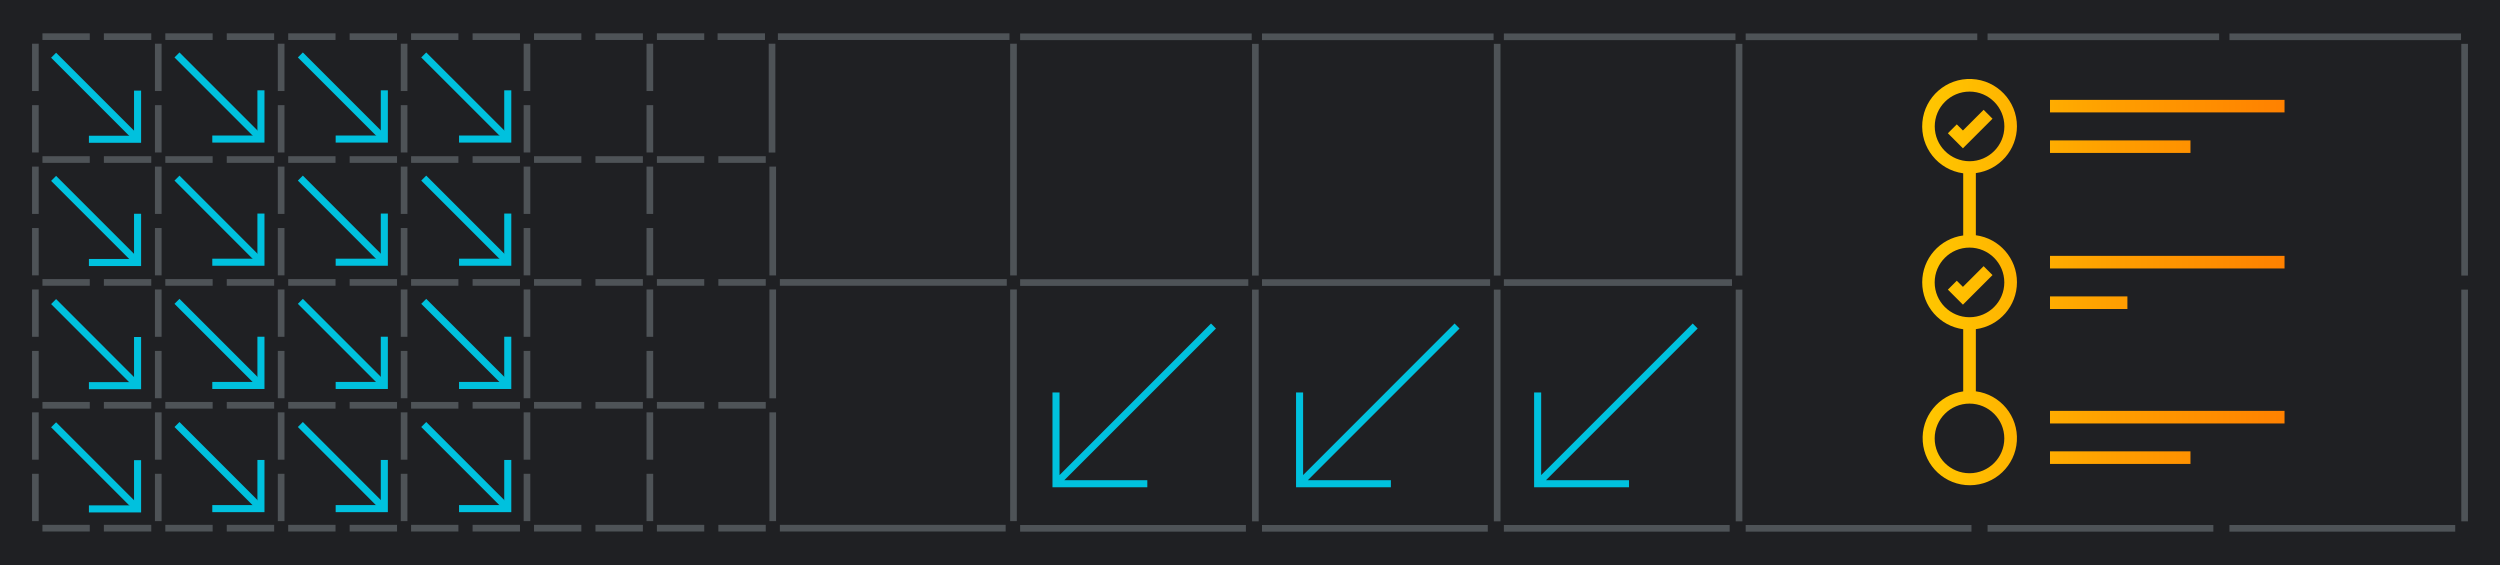
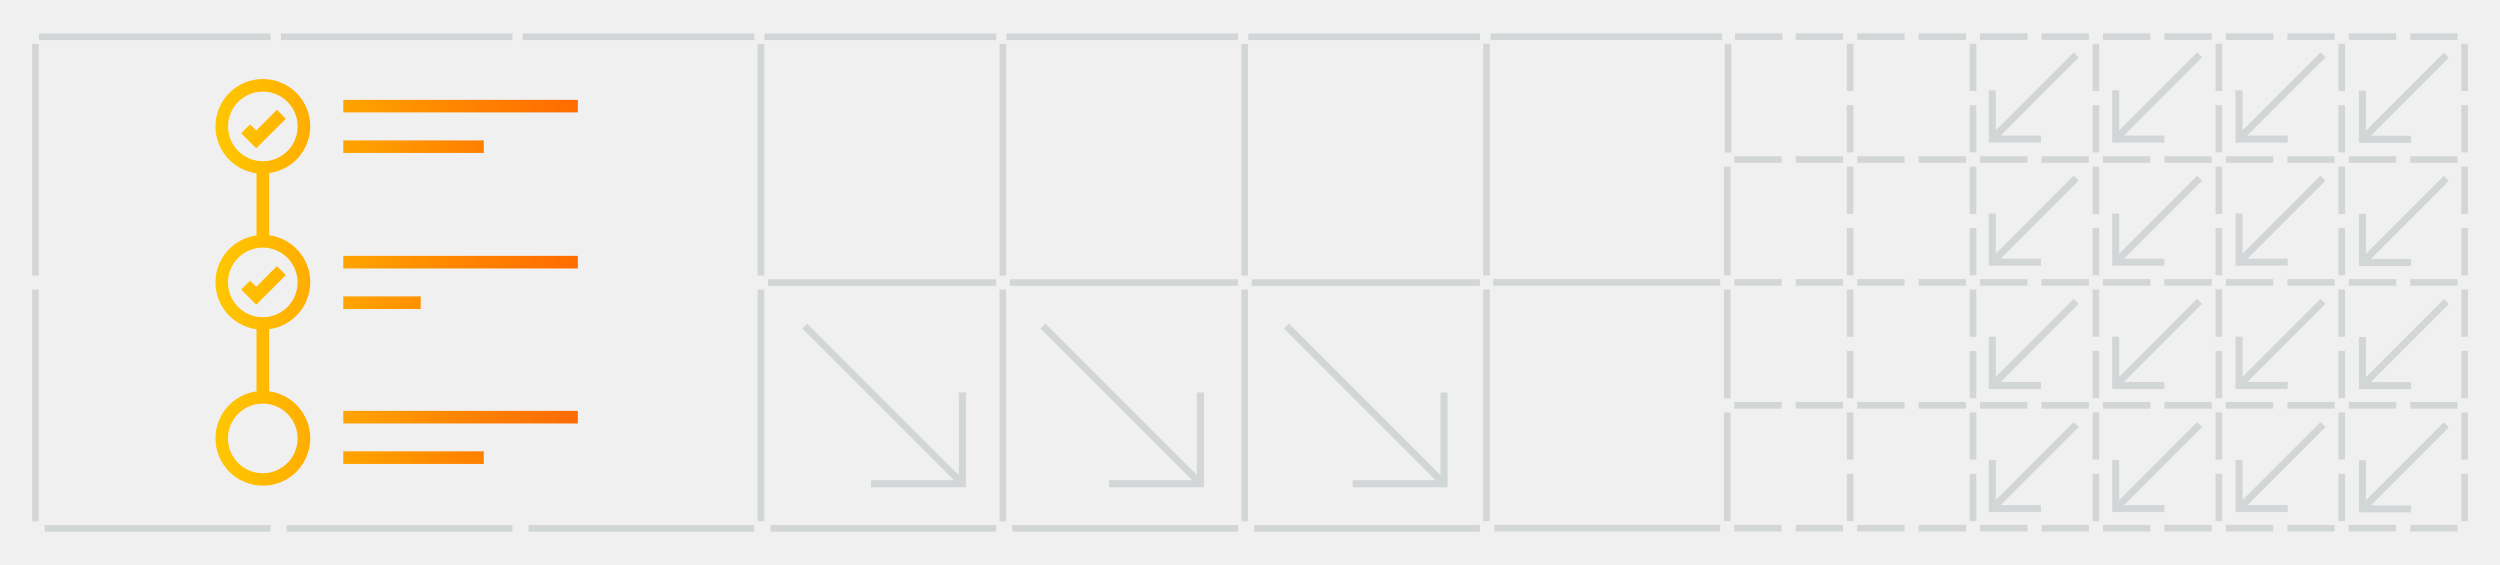
- <svg xmlns="http://www.w3.org/2000/svg" width="354" height="80" viewBox="0 0 354 80">
+ <svg xmlns="http://www.w3.org/2000/svg" id="Layer_1" data-name="Layer 1" width="354" height="80" viewBox="0 0 354 80">
  <defs>
-     <clipPath id="a">
-       <rect width="354" height="80" transform="translate(14 15)" fill="#a3a8ae" />
-     </clipPath>
-     <linearGradient id="b" y1="0.5" x2="1" y2="0.5" gradientUnits="objectBoundingBox">
+     <style>
+       .cls-1 {
+         fill: url(#New_Gradient_Swatch_13);
+       }
+ 
+       .cls-2, .cls-3 {
+         fill: #7d868c;
+       }
+ 
+       .cls-4, .cls-3 {
+         opacity: .25;
+       }
+     </style>
+     <linearGradient id="New_Gradient_Swatch_13" data-name="New Gradient Swatch 13" x1="272.18" y1="39.99" x2="323.49" y2="39.99" gradientTransform="translate(-241.67)" gradientUnits="userSpaceOnUse">
      <stop offset="0" stop-color="#ffc700" />
-       <stop offset="0.58" stop-color="#ff9b00" />
-       <stop offset="1" stop-color="#ff8100" />
+       <stop offset=".67" stop-color="#ff8500" />
+       <stop offset="1" stop-color="#ff6b00" />
    </linearGradient>
  </defs>
-   <g transform="translate(-14 -15)" clip-path="url(#a)">
-     <g transform="translate(14 15)">
-       <path d="M0,0H354V80H0Z" fill="#1f2023" />
-       <g opacity="0.5">
-         <rect width="0.94" height="6.7" transform="translate(4.54 6.19)" fill="#7d868c" />
-         <rect width="6.7" height="0.94" transform="translate(6.01 4.72)" fill="#7d868c" />
-         <rect width="6.71" height="0.94" transform="translate(14.71 4.72)" fill="#7d868c" />
-         <rect width="0.94" height="6.7" transform="translate(21.94 6.19)" fill="#7d868c" />
-         <rect width="6.7" height="0.94" transform="translate(23.41 4.72)" fill="#7d868c" />
-         <rect width="0.94" height="6.7" transform="translate(39.34 6.19)" fill="#7d868c" />
-         <rect width="6.7" height="0.94" transform="translate(40.81 4.72)" fill="#7d868c" />
-         <rect width="6.71" height="0.94" transform="translate(32.11 4.72)" fill="#7d868c" />
-         <rect width="0.94" height="6.7" transform="translate(56.75 6.19)" fill="#7d868c" />
-         <rect width="6.7" height="0.94" transform="translate(58.21 4.72)" fill="#7d868c" />
-         <rect width="6.71" height="0.94" transform="translate(49.51 4.72)" fill="#7d868c" />
-         <rect width="6.71" height="0.94" transform="translate(66.92 4.72)" fill="#7d868c" />
-         <rect width="0.94" height="6.7" transform="translate(74.15 6.19)" fill="#7d868c" />
-         <rect width="6.7" height="0.94" transform="translate(75.62 4.72)" fill="#7d868c" />
-         <rect width="0.94" height="6.7" transform="translate(91.55 6.19)" fill="#7d868c" />
-         <rect width="6.71" height="0.94" transform="translate(84.32 4.72)" fill="#7d868c" />
-         <rect width="6.7" height="0.94" transform="translate(93.02 4.72)" fill="#7d868c" />
-         <rect width="6.71" height="0.94" transform="translate(101.61 4.72)" fill="#7d868c" />
-         <rect width="0.94" height="15.41" transform="translate(108.85 6.19)" fill="#7d868c" />
-         <rect width="32.79" height="0.94" transform="translate(110.15 4.72)" fill="#7d868c" />
-         <rect width="0.94" height="6.7" transform="translate(4.54 23.59)" fill="#7d868c" />
-         <rect width="6.7" height="0.94" transform="translate(6.01 22.12)" fill="#7d868c" />
-         <rect width="0.94" height="6.7" transform="translate(4.54 14.89)" fill="#7d868c" />
-         <rect width="6.7" height="0.94" transform="translate(23.41 22.12)" fill="#7d868c" />
-         <rect width="0.94" height="6.7" transform="translate(21.94 23.59)" fill="#7d868c" />
-         <rect width="0.94" height="6.7" transform="translate(21.94 14.89)" fill="#7d868c" />
-         <rect width="6.71" height="0.94" transform="translate(14.71 22.12)" fill="#7d868c" />
-         <rect width="6.7" height="0.94" transform="translate(40.81 22.12)" fill="#7d868c" />
-         <rect width="0.94" height="6.7" transform="translate(39.34 23.59)" fill="#7d868c" />
-         <rect width="0.94" height="6.7" transform="translate(39.34 14.89)" fill="#7d868c" />
-         <rect width="6.71" height="0.94" transform="translate(32.11 22.12)" fill="#7d868c" />
-         <rect width="6.71" height="0.94" transform="translate(49.51 22.12)" fill="#7d868c" />
-         <rect width="0.94" height="6.7" transform="translate(56.75 23.59)" fill="#7d868c" />
-         <rect width="6.7" height="0.94" transform="translate(58.21 22.12)" fill="#7d868c" />
-         <rect width="0.94" height="6.7" transform="translate(56.75 14.89)" fill="#7d868c" />
-         <rect width="0.94" height="6.7" transform="translate(74.15 14.89)" fill="#7d868c" />
-         <rect width="6.71" height="0.94" transform="translate(66.92 22.12)" fill="#7d868c" />
-         <rect width="6.7" height="0.94" transform="translate(75.62 22.12)" fill="#7d868c" />
-         <rect width="0.94" height="6.7" transform="translate(74.15 23.59)" fill="#7d868c" />
-         <rect width="0.94" height="6.7" transform="translate(91.55 14.89)" fill="#7d868c" />
-         <rect width="0.94" height="6.7" transform="translate(91.55 23.59)" fill="#7d868c" />
-         <rect width="6.7" height="0.94" transform="translate(93.02 22.12)" fill="#7d868c" />
-         <rect width="6.71" height="0.94" transform="translate(84.32 22.12)" fill="#7d868c" />
-         <rect width="0.94" height="15.41" transform="translate(108.95 23.59)" fill="#7d868c" />
-         <rect width="6.71" height="0.94" transform="translate(101.72 22.12)" fill="#7d868c" />
-         <rect width="0.94" height="6.7" transform="translate(4.54 32.29)" fill="#7d868c" />
-         <rect width="0.94" height="6.7" transform="translate(4.54 40.99)" fill="#7d868c" />
-         <rect width="6.7" height="0.94" transform="translate(6.01 39.52)" fill="#7d868c" />
-         <rect width="0.94" height="6.7" transform="translate(21.94 32.29)" fill="#7d868c" />
-         <rect width="0.94" height="6.7" transform="translate(21.94 40.99)" fill="#7d868c" />
-         <rect width="6.7" height="0.94" transform="translate(23.41 39.52)" fill="#7d868c" />
-         <rect width="6.71" height="0.94" transform="translate(14.71 39.52)" fill="#7d868c" />
-         <rect width="0.94" height="6.7" transform="translate(39.34 32.29)" fill="#7d868c" />
-         <rect width="6.7" height="0.94" transform="translate(40.81 39.52)" fill="#7d868c" />
-         <rect width="6.71" height="0.94" transform="translate(32.11 39.52)" fill="#7d868c" />
-         <rect width="0.94" height="6.7" transform="translate(39.34 40.99)" fill="#7d868c" />
-         <rect width="0.94" height="6.7" transform="translate(56.75 40.99)" fill="#7d868c" />
-         <rect width="0.94" height="6.7" transform="translate(56.75 32.29)" fill="#7d868c" />
-         <rect width="6.71" height="0.94" transform="translate(49.51 39.52)" fill="#7d868c" />
-         <rect width="6.7" height="0.94" transform="translate(58.21 39.52)" fill="#7d868c" />
-         <rect width="6.7" height="0.94" transform="translate(75.62 39.52)" fill="#7d868c" />
-         <rect width="0.94" height="6.7" transform="translate(74.15 32.29)" fill="#7d868c" />
-         <rect width="6.71" height="0.94" transform="translate(66.92 39.52)" fill="#7d868c" />
-         <rect width="0.94" height="6.7" transform="translate(74.15 40.99)" fill="#7d868c" />
-         <rect width="0.94" height="6.7" transform="translate(91.55 40.99)" fill="#7d868c" />
-         <rect width="0.94" height="6.7" transform="translate(91.55 32.29)" fill="#7d868c" />
-         <rect width="6.71" height="0.94" transform="translate(84.32 39.52)" fill="#7d868c" />
-         <rect width="6.7" height="0.94" transform="translate(93.02 39.52)" fill="#7d868c" />
-         <rect width="0.94" height="32.81" transform="translate(143.04 6.19)" fill="#7d868c" />
-         <rect width="0.94" height="32.8" transform="translate(143.04 40.99)" fill="#7d868c" />
-         <rect width="6.71" height="0.94" transform="translate(101.72 39.52)" fill="#7d868c" />
-         <rect width="6.7" height="0.94" transform="translate(6.01 56.92)" fill="#7d868c" />
-         <rect width="0.94" height="6.7" transform="translate(4.54 49.69)" fill="#7d868c" />
-         <rect width="0.94" height="6.7" transform="translate(4.54 58.39)" fill="#7d868c" />
-         <rect width="0.94" height="6.7" transform="translate(21.94 49.69)" fill="#7d868c" />
-         <rect width="6.71" height="0.94" transform="translate(14.71 56.92)" fill="#7d868c" />
-         <rect width="6.7" height="0.94" transform="translate(23.41 56.92)" fill="#7d868c" />
-         <rect width="0.94" height="6.7" transform="translate(21.94 58.39)" fill="#7d868c" />
-         <rect width="0.94" height="6.7" transform="translate(39.34 58.39)" fill="#7d868c" />
-         <rect width="0.94" height="6.7" transform="translate(39.34 49.69)" fill="#7d868c" />
-         <rect width="6.7" height="0.94" transform="translate(40.81 56.92)" fill="#7d868c" />
-         <rect width="6.71" height="0.94" transform="translate(32.11 56.92)" fill="#7d868c" />
-         <rect width="0.94" height="6.7" transform="translate(56.75 49.69)" fill="#7d868c" />
-         <rect width="0.94" height="6.7" transform="translate(56.75 58.39)" fill="#7d868c" />
-         <rect width="6.7" height="0.94" transform="translate(58.21 56.92)" fill="#7d868c" />
-         <rect width="6.71" height="0.94" transform="translate(49.51 56.92)" fill="#7d868c" />
-         <rect width="6.7" height="0.94" transform="translate(75.62 56.92)" fill="#7d868c" />
-         <rect width="6.71" height="0.94" transform="translate(66.92 56.92)" fill="#7d868c" />
-         <rect width="0.94" height="6.7" transform="translate(74.15 49.69)" fill="#7d868c" />
-         <rect width="0.94" height="6.7" transform="translate(74.15 58.39)" fill="#7d868c" />
-         <rect width="6.7" height="0.94" transform="translate(93.02 56.92)" fill="#7d868c" />
-         <rect width="0.94" height="6.7" transform="translate(91.55 49.69)" fill="#7d868c" />
-         <rect width="0.94" height="6.7" transform="translate(91.55 58.39)" fill="#7d868c" />
-         <rect width="6.71" height="0.94" transform="translate(84.32 56.92)" fill="#7d868c" />
-         <rect width="6.71" height="0.94" transform="translate(101.72 56.92)" fill="#7d868c" />
-         <rect width="0.94" height="15.4" transform="translate(108.95 58.39)" fill="#7d868c" />
-         <rect width="0.94" height="15.41" transform="translate(108.95 40.99)" fill="#7d868c" />
-         <rect width="6.7" height="0.94" transform="translate(6.01 74.32)" fill="#7d868c" />
-         <rect width="0.94" height="6.7" transform="translate(4.54 67.09)" fill="#7d868c" />
-         <rect width="6.71" height="0.94" transform="translate(14.71 74.32)" fill="#7d868c" />
-         <rect width="6.7" height="0.94" transform="translate(23.41 74.32)" fill="#7d868c" />
-         <rect width="0.94" height="6.7" transform="translate(21.94 67.09)" fill="#7d868c" />
-         <rect width="6.71" height="0.94" transform="translate(32.11 74.32)" fill="#7d868c" />
-         <rect width="6.7" height="0.94" transform="translate(40.81 74.32)" fill="#7d868c" />
-         <rect width="0.94" height="6.7" transform="translate(39.34 67.09)" fill="#7d868c" />
-         <rect width="6.71" height="0.94" transform="translate(49.51 74.32)" fill="#7d868c" />
-         <rect width="0.94" height="6.7" transform="translate(56.75 67.09)" fill="#7d868c" />
-         <rect width="6.7" height="0.94" transform="translate(58.21 74.32)" fill="#7d868c" />
-         <rect width="0.94" height="6.7" transform="translate(74.15 67.09)" fill="#7d868c" />
-         <rect width="6.7" height="0.94" transform="translate(75.62 74.32)" fill="#7d868c" />
-         <rect width="6.71" height="0.94" transform="translate(66.92 74.32)" fill="#7d868c" />
-         <rect width="0.94" height="6.7" transform="translate(91.55 67.09)" fill="#7d868c" />
-         <rect width="6.7" height="0.94" transform="translate(93.02 74.32)" fill="#7d868c" />
-         <rect width="6.71" height="0.94" transform="translate(84.32 74.32)" fill="#7d868c" />
-         <rect width="6.71" height="0.94" transform="translate(101.72 74.32)" fill="#7d868c" />
-         <path d="M135.85,39.52H110.43v.94h32.13v-.94h-6.71Z" fill="#7d868c" />
-         <rect width="31.97" height="0.94" transform="translate(110.43 74.32)" fill="#7d868c" />
-         <rect width="32.79" height="0.94" transform="translate(144.45 4.74)" fill="#7d868c" />
-         <rect width="0.94" height="32.81" transform="translate(177.29 41.01)" fill="#7d868c" />
-         <rect width="0.94" height="32.81" transform="translate(177.29 6.21)" fill="#7d868c" />
-         <path d="M170.05,39.54h-25.6v.94h32.31v-.94h-6.71Z" fill="#7d868c" />
-         <rect width="31.97" height="0.94" transform="translate(144.45 74.34)" fill="#7d868c" />
-         <rect width="32.79" height="0.94" transform="translate(178.7 4.74)" fill="#7d868c" />
-         <rect width="0.94" height="32.81" transform="translate(211.53 41.01)" fill="#7d868c" />
-         <rect width="0.94" height="32.81" transform="translate(211.53 6.21)" fill="#7d868c" />
-         <path d="M204.3,39.54H178.7v.94H211v-.94h-6.7Z" fill="#7d868c" />
-         <rect width="31.97" height="0.94" transform="translate(178.7 74.34)" fill="#7d868c" />
-         <rect width="32.79" height="0.94" transform="translate(212.95 4.74)" fill="#7d868c" />
-         <rect width="0.94" height="32.81" transform="translate(245.78 6.21)" fill="#7d868c" />
-         <rect width="0.94" height="32.81" transform="translate(245.78 41.01)" fill="#7d868c" />
-         <path d="M238.55,39.54h-25.6v.94h32.3v-.94h-6.7Z" fill="#7d868c" />
-         <rect width="31.97" height="0.94" transform="translate(212.95 74.34)" fill="#7d868c" />
-         <rect width="32.79" height="0.94" transform="translate(247.19 4.74)" fill="#7d868c" />
-         <rect width="31.97" height="0.94" transform="translate(247.19 74.34)" fill="#7d868c" />
-         <rect width="32.79" height="0.94" transform="translate(281.44 4.74)" fill="#7d868c" />
-         <rect width="31.97" height="0.94" transform="translate(281.44 74.34)" fill="#7d868c" />
-         <rect width="32.79" height="0.94" transform="translate(315.69 4.74)" fill="#7d868c" />
-         <rect width="0.94" height="32.81" transform="translate(348.52 41.01)" fill="#7d868c" />
-         <rect width="0.94" height="32.81" transform="translate(348.52 6.21)" fill="#7d868c" />
-         <rect width="31.97" height="0.94" transform="translate(315.69 74.34)" fill="#7d868c" />
-       </g>
-       <path d="M240.39,46.52l-.7-.71L218.23,67.27V55.57h-1V69h13.44V68H218.91Z" fill="#00c1de" />
-       <path d="M206.67,46.52l-.7-.71L184.52,67.27V55.57h-1V69h13.43V68H185.19Z" fill="#00c1de" />
-       <path d="M172.18,46.52l-.7-.71L150.03,67.27V55.57h-1V69h13.43V68H150.7Z" fill="#00c1de" />
-       <line x2="11.9" y2="11.9" transform="translate(60 60.11)" fill="#fff" stroke="#00c1de" stroke-miterlimit="10" stroke-width="1" />
-       <path d="M65,72.02h6.9V65.13" fill="none" stroke="#00c1de" stroke-miterlimit="10" stroke-width="1" />
-       <line x2="11.89" y2="11.9" transform="translate(42.53 60.11)" fill="#fff" stroke="#00c1de" stroke-miterlimit="10" stroke-width="1" />
-       <path d="M47.53,72.02h6.89V65.13" fill="none" stroke="#00c1de" stroke-miterlimit="10" stroke-width="1" />
-       <line x2="11.89" y2="11.9" transform="translate(25.06 60.11)" fill="#fff" stroke="#00c1de" stroke-miterlimit="10" stroke-width="1" />
-       <path d="M30.06,72.02h6.89V65.13" fill="none" stroke="#00c1de" stroke-miterlimit="10" stroke-width="1" />
-       <line x2="11.89" y2="11.89" transform="translate(7.59 60.15)" fill="#fff" stroke="#00c1de" stroke-miterlimit="10" stroke-width="1" />
-       <path d="M12.59,72.06h6.89v-6.9" fill="none" stroke="#00c1de" stroke-miterlimit="10" stroke-width="1" />
-       <line x2="11.9" y2="11.89" transform="translate(60 42.67)" fill="#fff" stroke="#00c1de" stroke-miterlimit="10" stroke-width="1" />
-       <path d="M65,54.58h6.9v-6.9" fill="none" stroke="#00c1de" stroke-miterlimit="10" stroke-width="1" />
-       <line x2="11.89" y2="11.89" transform="translate(42.53 42.67)" fill="#fff" stroke="#00c1de" stroke-miterlimit="10" stroke-width="1" />
-       <path d="M47.53,54.58h6.89v-6.9" fill="none" stroke="#00c1de" stroke-miterlimit="10" stroke-width="1" />
-       <line x2="11.89" y2="11.89" transform="translate(25.06 42.67)" fill="#fff" stroke="#00c1de" stroke-miterlimit="10" stroke-width="1" />
-       <path d="M30.06,54.58h6.89v-6.9" fill="none" stroke="#00c1de" stroke-miterlimit="10" stroke-width="1" />
-       <line x2="11.89" y2="11.9" transform="translate(7.59 42.7)" fill="#fff" stroke="#00c1de" stroke-miterlimit="10" stroke-width="1" />
-       <path d="M12.59,54.61h6.89V47.72" fill="none" stroke="#00c1de" stroke-miterlimit="10" stroke-width="1" />
-       <line x2="11.9" y2="11.9" transform="translate(60 25.22)" fill="#fff" stroke="#00c1de" stroke-miterlimit="10" stroke-width="1" />
-       <path d="M65,37.13h6.9V30.24" fill="none" stroke="#00c1de" stroke-miterlimit="10" stroke-width="1" />
-       <line x2="11.89" y2="11.9" transform="translate(42.53 25.22)" fill="#fff" stroke="#00c1de" stroke-miterlimit="10" stroke-width="1" />
-       <path d="M47.53,37.13h6.89V30.24" fill="none" stroke="#00c1de" stroke-miterlimit="10" stroke-width="1" />
-       <line x2="11.89" y2="11.9" transform="translate(25.06 25.22)" fill="#fff" stroke="#00c1de" stroke-miterlimit="10" stroke-width="1" />
-       <path d="M30.06,37.13h6.89V30.24" fill="none" stroke="#00c1de" stroke-miterlimit="10" stroke-width="1" />
-       <line x2="11.89" y2="11.89" transform="translate(7.59 25.26)" fill="#fff" stroke="#00c1de" stroke-miterlimit="10" stroke-width="1" />
-       <path d="M12.59,37.17h6.89v-6.9" fill="none" stroke="#00c1de" stroke-miterlimit="10" stroke-width="1" />
-       <line x2="11.9" y2="11.89" transform="translate(60 7.78)" fill="#fff" stroke="#00c1de" stroke-miterlimit="10" stroke-width="1" />
-       <path d="M65,19.69h6.9v-6.9" fill="none" stroke="#00c1de" stroke-miterlimit="10" stroke-width="1" />
-       <line x2="11.89" y2="11.89" transform="translate(42.53 7.78)" fill="#fff" stroke="#00c1de" stroke-miterlimit="10" stroke-width="1" />
-       <path d="M47.53,19.69h6.89v-6.9" fill="none" stroke="#00c1de" stroke-miterlimit="10" stroke-width="1" />
-       <line x2="11.89" y2="11.89" transform="translate(25.06 7.78)" fill="#fff" stroke="#00c1de" stroke-miterlimit="10" stroke-width="1" />
-       <path d="M30.06,19.69h6.89v-6.9" fill="none" stroke="#00c1de" stroke-miterlimit="10" stroke-width="1" />
-       <line x2="11.89" y2="11.89" transform="translate(7.59 7.82)" fill="#fff" stroke="#00c1de" stroke-miterlimit="10" stroke-width="1" />
-       <path d="M12.59,19.72h6.89V12.83" fill="none" stroke="#00c1de" stroke-miterlimit="10" stroke-width="1" />
-       <path d="M285.6,17.9a6.71,6.71,0,1,0-7.61,6.64v8.8a6.7,6.7,0,0,0,0,13.28v8.8a6.678,6.678,0,1,0,1.79-.01v-8.8a6.709,6.709,0,0,0,0-13.3v-8.8a6.7,6.7,0,0,0,5.82-6.65Zm-11.64,0a4.93,4.93,0,1,1,4.93,4.93A4.934,4.934,0,0,1,273.96,17.9Zm9.85,44.18a4.93,4.93,0,1,1-4.93-4.93A4.934,4.934,0,0,1,283.81,62.08Zm0-22.09a4.93,4.93,0,1,1-4.93-4.93A4.934,4.934,0,0,1,283.81,39.99Zm39.68-25.85v1.78H290.28V14.14Zm-13.32,7.52H290.28V19.88h19.89ZM290.28,36.23h33.21v1.78H290.28Zm10.96,7.52H290.28V41.97h10.96ZM290.28,58.18h33.21v1.78H290.28Zm0,5.73h19.89v1.78H290.28Zm-8.14-47.1L277.95,21l-2.13-2.13,1.26-1.26.87.87,2.93-2.93,1.26,1.26Zm-4.19,23.81,2.93-2.93,1.26,1.26-4.19,4.19-2.13-2.13,1.26-1.26.87.87Z" fill="url(#b)" />
-     </g>
+   <g class="cls-4">
+     <rect class="cls-2" x="348.52" y="6.19" width=".94" height="6.7" />
+     <rect class="cls-2" x="341.29" y="4.72" width="6.7" height=".94" />
+     <rect class="cls-2" x="332.58" y="4.72" width="6.71" height=".94" />
+     <rect class="cls-2" x="331.12" y="6.19" width=".94" height="6.7" />
+     <rect class="cls-2" x="323.89" y="4.72" width="6.7" height=".94" />
+     <rect class="cls-2" x="313.72" y="6.19" width=".94" height="6.7" />
+     <rect class="cls-2" x="306.48" y="4.72" width="6.7" height=".94" />
+     <rect class="cls-2" x="315.18" y="4.72" width="6.71" height=".94" />
+     <rect class="cls-2" x="296.31" y="6.19" width=".94" height="6.7" />
+     <rect class="cls-2" x="289.08" y="4.72" width="6.7" height=".94" />
+     <rect class="cls-2" x="297.78" y="4.72" width="6.71" height=".94" />
+     <rect class="cls-2" x="280.38" y="4.72" width="6.71" height=".94" />
+     <rect class="cls-2" x="278.91" y="6.19" width=".94" height="6.7" />
+     <rect class="cls-2" x="271.68" y="4.72" width="6.7" height=".94" />
+     <rect class="cls-2" x="261.51" y="6.19" width=".94" height="6.7" />
+     <rect class="cls-2" x="262.98" y="4.72" width="6.71" height=".94" />
+     <rect class="cls-2" x="254.28" y="4.72" width="6.7" height=".94" />
+     <rect class="cls-2" x="245.68" y="4.72" width="6.71" height=".94" />
+     <rect class="cls-2" x="244.22" y="6.19" width=".94" height="15.41" />
+     <rect class="cls-2" x="211.06" y="4.72" width="32.79" height=".94" />
+     <rect class="cls-2" x="348.52" y="23.59" width=".94" height="6.7" />
+     <rect class="cls-2" x="341.29" y="22.12" width="6.7" height=".94" />
+     <rect class="cls-2" x="348.52" y="14.89" width=".94" height="6.7" />
+     <rect class="cls-2" x="323.89" y="22.12" width="6.7" height=".94" />
+     <rect class="cls-2" x="331.12" y="23.59" width=".94" height="6.7" />
+     <rect class="cls-2" x="331.12" y="14.89" width=".94" height="6.7" />
+     <rect class="cls-2" x="332.58" y="22.12" width="6.71" height=".94" />
+     <rect class="cls-2" x="306.48" y="22.12" width="6.7" height=".94" />
+     <rect class="cls-2" x="313.72" y="23.59" width=".94" height="6.7" />
+     <rect class="cls-2" x="313.72" y="14.89" width=".94" height="6.7" />
+     <rect class="cls-2" x="315.18" y="22.12" width="6.71" height=".94" />
+     <rect class="cls-2" x="297.78" y="22.12" width="6.71" height=".94" />
+     <rect class="cls-2" x="296.31" y="23.59" width=".94" height="6.7" />
+     <rect class="cls-2" x="289.08" y="22.12" width="6.7" height=".94" />
+     <rect class="cls-2" x="296.31" y="14.89" width=".94" height="6.7" />
+     <rect class="cls-2" x="278.91" y="14.89" width=".94" height="6.7" />
+     <rect class="cls-2" x="280.38" y="22.12" width="6.71" height=".94" />
+     <rect class="cls-2" x="271.68" y="22.12" width="6.7" height=".94" />
+     <rect class="cls-2" x="278.91" y="23.59" width=".94" height="6.7" />
+     <rect class="cls-2" x="261.51" y="14.89" width=".94" height="6.7" />
+     <rect class="cls-2" x="261.51" y="23.59" width=".94" height="6.7" />
+     <rect class="cls-2" x="254.28" y="22.12" width="6.7" height=".94" />
+     <rect class="cls-2" x="262.98" y="22.12" width="6.71" height=".94" />
+     <rect class="cls-2" x="244.11" y="23.59" width=".94" height="15.41" />
+     <rect class="cls-2" x="245.57" y="22.12" width="6.71" height=".94" />
+     <rect class="cls-2" x="348.52" y="32.29" width=".94" height="6.7" />
+     <rect class="cls-2" x="348.52" y="40.99" width=".94" height="6.7" />
+     <rect class="cls-2" x="341.29" y="39.52" width="6.7" height=".94" />
+     <rect class="cls-2" x="331.12" y="32.29" width=".94" height="6.7" />
+     <rect class="cls-2" x="331.12" y="40.99" width=".94" height="6.7" />
+     <rect class="cls-2" x="323.89" y="39.52" width="6.7" height=".94" />
+     <rect class="cls-2" x="332.58" y="39.52" width="6.71" height=".94" />
+     <rect class="cls-2" x="313.72" y="32.29" width=".94" height="6.7" />
+     <rect class="cls-2" x="306.48" y="39.52" width="6.7" height=".94" />
+     <rect class="cls-2" x="315.18" y="39.52" width="6.71" height=".94" />
+     <rect class="cls-2" x="313.72" y="40.99" width=".94" height="6.7" />
+     <rect class="cls-2" x="296.31" y="40.99" width=".94" height="6.7" />
+     <rect class="cls-2" x="296.31" y="32.29" width=".94" height="6.7" />
+     <rect class="cls-2" x="297.78" y="39.52" width="6.71" height=".94" />
+     <rect class="cls-2" x="289.08" y="39.52" width="6.7" height=".94" />
+     <rect class="cls-2" x="271.68" y="39.52" width="6.7" height=".94" />
+     <rect class="cls-2" x="278.91" y="32.29" width=".94" height="6.7" />
+     <rect class="cls-2" x="280.38" y="39.52" width="6.71" height=".94" />
+     <rect class="cls-2" x="278.91" y="40.99" width=".94" height="6.7" />
+     <rect class="cls-2" x="261.51" y="40.99" width=".94" height="6.7" />
+     <rect class="cls-2" x="261.51" y="32.29" width=".94" height="6.7" />
+     <rect class="cls-2" x="262.98" y="39.52" width="6.71" height=".94" />
+     <rect class="cls-2" x="254.28" y="39.52" width="6.7" height=".94" />
+     <rect class="cls-2" x="210.02" y="6.19" width=".94" height="32.81" />
+     <rect class="cls-2" x="210.02" y="40.99" width=".94" height="32.8" />
+     <rect class="cls-2" x="245.57" y="39.52" width="6.71" height=".94" />
+     <rect class="cls-2" x="341.29" y="56.92" width="6.7" height=".94" />
+     <rect class="cls-2" x="348.52" y="49.69" width=".94" height="6.7" />
+     <rect class="cls-2" x="348.52" y="58.39" width=".94" height="6.7" />
+     <rect class="cls-2" x="331.12" y="49.69" width=".94" height="6.7" />
+     <rect class="cls-2" x="332.58" y="56.92" width="6.71" height=".94" />
+     <rect class="cls-2" x="323.89" y="56.92" width="6.7" height=".94" />
+     <rect class="cls-2" x="331.12" y="58.39" width=".94" height="6.7" />
+     <rect class="cls-2" x="313.72" y="58.39" width=".94" height="6.7" />
+     <rect class="cls-2" x="313.72" y="49.69" width=".94" height="6.7" />
+     <rect class="cls-2" x="306.48" y="56.92" width="6.7" height=".94" />
+     <rect class="cls-2" x="315.18" y="56.92" width="6.71" height=".94" />
+     <rect class="cls-2" x="296.31" y="49.69" width=".94" height="6.7" />
+     <rect class="cls-2" x="296.31" y="58.39" width=".94" height="6.7" />
+     <rect class="cls-2" x="289.08" y="56.92" width="6.7" height=".94" />
+     <rect class="cls-2" x="297.78" y="56.92" width="6.71" height=".94" />
+     <rect class="cls-2" x="271.68" y="56.92" width="6.7" height=".94" />
+     <rect class="cls-2" x="280.38" y="56.92" width="6.71" height=".94" />
+     <rect class="cls-2" x="278.91" y="49.69" width=".94" height="6.7" />
+     <rect class="cls-2" x="278.91" y="58.39" width=".94" height="6.7" />
+     <rect class="cls-2" x="254.28" y="56.92" width="6.7" height=".94" />
+     <rect class="cls-2" x="261.51" y="49.69" width=".94" height="6.7" />
+     <rect class="cls-2" x="261.51" y="58.39" width=".94" height="6.7" />
+     <rect class="cls-2" x="262.98" y="56.92" width="6.71" height=".94" />
+     <rect class="cls-2" x="245.57" y="56.92" width="6.71" height=".94" />
+     <rect class="cls-2" x="244.11" y="58.39" width=".94" height="15.4" />
+     <rect class="cls-2" x="244.11" y="40.99" width=".94" height="15.41" />
+     <rect class="cls-2" x="341.29" y="74.32" width="6.7" height=".94" />
+     <rect class="cls-2" x="348.52" y="67.09" width=".94" height="6.7" />
+     <rect class="cls-2" x="332.58" y="74.32" width="6.71" height=".94" />
+     <rect class="cls-2" x="323.89" y="74.32" width="6.7" height=".94" />
+     <rect class="cls-2" x="331.12" y="67.09" width=".94" height="6.7" />
+     <rect class="cls-2" x="315.18" y="74.32" width="6.71" height=".94" />
+     <rect class="cls-2" x="306.48" y="74.32" width="6.7" height=".94" />
+     <rect class="cls-2" x="313.72" y="67.09" width=".94" height="6.7" />
+     <rect class="cls-2" x="297.78" y="74.32" width="6.71" height=".94" />
+     <rect class="cls-2" x="296.31" y="67.09" width=".94" height="6.7" />
+     <rect class="cls-2" x="289.08" y="74.32" width="6.7" height=".94" />
+     <rect class="cls-2" x="278.91" y="67.09" width=".94" height="6.7" />
+     <rect class="cls-2" x="271.68" y="74.32" width="6.7" height=".94" />
+     <rect class="cls-2" x="280.38" y="74.32" width="6.71" height=".94" />
+     <rect class="cls-2" x="261.51" y="67.09" width=".94" height="6.7" />
+     <rect class="cls-2" x="254.28" y="74.32" width="6.7" height=".94" />
+     <rect class="cls-2" x="262.98" y="74.32" width="6.71" height=".94" />
+     <rect class="cls-2" x="245.57" y="74.32" width="6.71" height=".94" />
+     <polygon class="cls-2" points="218.15 39.52 243.57 39.52 243.57 40.46 218.15 40.46 211.6 40.46 211.44 40.46 211.44 39.52 211.6 39.52 218.15 39.52" />
+     <rect class="cls-2" x="211.6" y="74.32" width="31.97" height=".94" />
+     <rect class="cls-2" x="176.76" y="4.74" width="32.79" height=".94" />
+     <rect class="cls-2" x="175.78" y="41.01" width=".94" height="32.81" />
+     <rect class="cls-2" x="175.78" y="6.21" width=".94" height="32.81" />
+     <polygon class="cls-2" points="183.95 39.54 209.55 39.54 209.55 40.48 183.95 40.48 177.58 40.48 177.24 40.48 177.24 39.54 177.58 39.54 183.95 39.54" />
+     <rect class="cls-2" x="177.58" y="74.34" width="31.97" height=".94" />
+     <rect class="cls-2" x="142.51" y="4.74" width="32.79" height=".94" />
+     <rect class="cls-2" x="141.53" y="41.01" width=".94" height="32.81" />
+     <rect class="cls-2" x="141.53" y="6.21" width=".94" height="32.81" />
+     <polygon class="cls-2" points="149.7 39.54 175.3 39.54 175.3 40.48 149.7 40.48 143.33 40.48 143 40.48 143 39.54 143.33 39.54 149.7 39.54" />
+     <rect class="cls-2" x="143.33" y="74.34" width="31.97" height=".94" />
+     <rect class="cls-2" x="108.26" y="4.74" width="32.79" height=".94" />
+     <rect class="cls-2" x="107.28" y="6.21" width=".94" height="32.81" />
+     <rect class="cls-2" x="107.28" y="41.01" width=".94" height="32.81" />
+     <polygon class="cls-2" points="115.45 39.54 141.05 39.54 141.05 40.48 115.45 40.48 109.09 40.48 108.75 40.48 108.75 39.54 109.09 39.54 115.45 39.54" />
+     <rect class="cls-2" x="109.09" y="74.34" width="31.97" height=".94" />
+     <rect class="cls-2" x="74.02" y="4.74" width="32.79" height=".94" />
+     <rect class="cls-2" x="74.84" y="74.34" width="31.97" height=".94" />
+     <rect class="cls-2" x="39.77" y="4.74" width="32.79" height=".94" />
+     <rect class="cls-2" x="40.59" y="74.34" width="31.97" height=".94" />
+     <rect class="cls-2" x="5.52" y="4.74" width="32.79" height=".94" />
+     <rect class="cls-2" x="4.54" y="41.01" width=".94" height="32.81" />
+     <rect class="cls-2" x="4.54" y="6.21" width=".94" height="32.81" />
+     <rect class="cls-2" x="6.34" y="74.34" width="31.97" height=".94" />
  </g>
+   <path class="cls-1" d="m43.93,17.9c0-3.71-3-6.71-6.71-6.71-3.71,0-6.71,3-6.71,6.71,0,3.4,2.53,6.2,5.81,6.64v8.8c-3.28.44-5.81,3.24-5.81,6.64s2.53,6.2,5.81,6.64v8.8c-3.28.44-5.81,3.24-5.81,6.64,0,3.71,3,6.71,6.71,6.71,3.71,0,6.71-3,6.71-6.71,0-3.4-2.54-6.21-5.82-6.65v-8.8c3.29-.44,5.82-3.24,5.82-6.65s-2.54-6.21-5.82-6.65v-8.8c3.29-.44,5.82-3.24,5.82-6.65Zm-11.64,0c0-2.72,2.21-4.93,4.93-4.93s4.93,2.21,4.93,4.93-2.21,4.93-4.93,4.93-4.93-2.21-4.93-4.93Zm9.85,44.18c0,2.72-2.21,4.93-4.93,4.93s-4.93-2.21-4.93-4.93,2.21-4.93,4.93-4.93,4.93,2.21,4.93,4.93Zm0-22.09c0,2.72-2.21,4.93-4.93,4.93s-4.93-2.21-4.93-4.93,2.21-4.93,4.93-4.93,4.93,2.21,4.93,4.93Zm39.68-25.85v1.78h-33.21s0-1.78,0-1.78h33.21Zm-13.32,7.52h-19.89v-1.78h19.89v1.78Zm-19.89,14.57h33.21s0,1.78,0,1.78h-33.21s0-1.78,0-1.78Zm10.96,7.52h-10.96s0-1.78,0-1.78h10.96s0,1.78,0,1.78Zm-10.96,14.43h33.21s0,1.78,0,1.78h-33.21s0-1.78,0-1.78Zm0,5.73h19.89v1.78h-19.89v-1.78Zm-8.14-47.1l-4.19,4.19-2.13-2.13,1.26-1.26.87.87,2.93-2.93,1.26,1.26Zm-4.19,23.81l2.93-2.93,1.26,1.26-4.19,4.19-2.13-2.13,1.26-1.26.87.87Z" />
+   <g class="cls-4">
+     <polygon class="cls-2" points="294 60.11 293.64 59.76 282.61 70.8 282.61 65.13 281.61 65.13 281.61 72.52 289 72.52 289 71.52 283.3 71.52 294.35 60.47 294 60.11" />
+     <polygon class="cls-2" points="311.11 59.76 300.08 70.8 300.08 65.13 299.08 65.13 299.08 72.52 306.47 72.52 306.47 71.52 300.77 71.52 311.82 60.47 311.11 59.76" />
+     <line class="cls-2" x1="328.94" y1="60.11" x2="328.94" y2="60.11" />
+     <polygon class="cls-2" points="328.94 60.11 328.58 59.76 317.55 70.8 317.55 65.13 316.55 65.13 316.55 72.52 323.94 72.52 323.94 71.52 318.24 71.52 329.29 60.47 328.94 60.11" />
+     <polygon class="cls-2" points="346.06 59.8 335.02 70.84 335.02 65.16 334.02 65.16 334.02 72.56 341.41 72.56 341.41 71.56 335.71 71.56 346.76 60.5 346.06 59.8" />
+     <polygon class="cls-2" points="282.61 53.35 282.61 47.68 281.61 47.68 281.61 55.08 289 55.08 289 54.08 283.3 54.08 294.35 43.02 293.64 42.31 282.61 53.35" />
+     <polygon class="cls-2" points="300.08 53.35 300.08 47.68 299.08 47.68 299.08 55.08 306.47 55.08 306.47 54.08 300.77 54.08 311.82 43.02 311.11 42.31 300.08 53.35" />
+     <line class="cls-2" x1="328.94" y1="42.67" x2="328.94" y2="42.67" />
+     <polygon class="cls-2" points="328.58 42.31 317.55 53.35 317.55 47.68 316.55 47.68 316.55 55.08 323.94 55.08 323.94 54.08 318.24 54.08 329.29 43.02 328.94 42.67 328.58 42.31" />
+     <line class="cls-2" x1="346.41" y1="42.71" x2="346.41" y2="42.7" />
+     <polygon class="cls-2" points="346.06 42.35 335.02 53.39 335.02 47.72 334.02 47.72 334.02 55.11 341.41 55.11 341.41 54.11 335.71 54.11 346.76 43.06 346.41 42.71 346.06 42.35" />
+     <line class="cls-2" x1="294" y1="25.22" x2="294" y2="25.22" />
+     <polygon class="cls-2" points="293.64 24.87 282.61 35.91 282.61 30.24 281.61 30.24 281.61 37.63 289 37.63 289 36.63 283.3 36.63 294.35 25.58 294 25.22 293.64 24.87" />
+     <line class="cls-2" x1="311.47" y1="25.22" x2="311.47" y2="25.22" />
+     <polygon class="cls-2" points="311.11 24.87 300.08 35.91 300.08 30.24 299.08 30.24 299.08 37.63 306.47 37.63 306.47 36.63 300.77 36.63 311.82 25.58 311.47 25.22 311.11 24.87" />
+     <line class="cls-2" x1="328.94" y1="25.22" x2="328.94" y2="25.22" />
+     <polygon class="cls-2" points="328.58 24.87 317.55 35.91 317.55 30.24 316.55 30.24 316.55 37.63 323.94 37.63 323.94 36.63 318.24 36.63 329.29 25.58 328.94 25.22 328.58 24.87" />
+     <polygon class="cls-2" points="346.06 24.91 335.02 35.95 335.02 30.27 334.02 30.27 334.02 37.67 341.41 37.67 341.41 36.67 335.71 36.67 346.76 25.61 346.41 25.26 346.06 24.91" />
+     <polygon class="cls-2" points="282.61 18.46 282.61 12.79 281.61 12.79 281.61 20.19 289 20.19 289 19.19 283.3 19.19 294.35 8.13 293.64 7.42 282.61 18.46" />
+     <polygon class="cls-2" points="300.08 18.46 300.08 12.79 299.08 12.79 299.08 20.19 306.47 20.19 306.47 19.19 300.77 19.19 311.82 8.13 311.11 7.42 300.08 18.46" />
+     <line class="cls-2" x1="328.94" y1="7.78" x2="328.94" y2="7.78" />
+     <polygon class="cls-2" points="328.58 7.42 317.55 18.46 317.55 12.79 316.55 12.79 316.55 20.19 323.94 20.19 323.94 19.19 318.24 19.19 329.29 8.13 328.94 7.78 328.58 7.42" />
+     <line class="cls-2" x1="346.41" y1="7.82" x2="346.41" y2="7.82" />
+     <polygon class="cls-2" points="341.41 19.22 335.71 19.22 346.76 8.17 346.41 7.82 346.06 7.46 335.02 18.5 335.02 12.83 334.02 12.83 334.02 20.22 341.41 20.22 341.41 19.22" />
+   </g>
+   <polygon class="cls-3" points="113.61 46.52 114.31 45.81 135.77 67.27 135.77 55.57 136.77 55.57 136.77 69 123.33 69 123.33 68 135.09 68 113.61 46.52" />
+   <polygon class="cls-3" points="147.33 46.52 148.03 45.81 169.48 67.27 169.48 55.57 170.48 55.57 170.48 69 157.05 69 157.05 68 168.81 68 147.33 46.52" />
+   <polygon class="cls-3" points="181.82 46.52 182.52 45.81 203.97 67.27 203.97 55.57 204.97 55.57 204.97 69 191.54 69 191.54 68 203.3 68 181.82 46.52" />
</svg>
